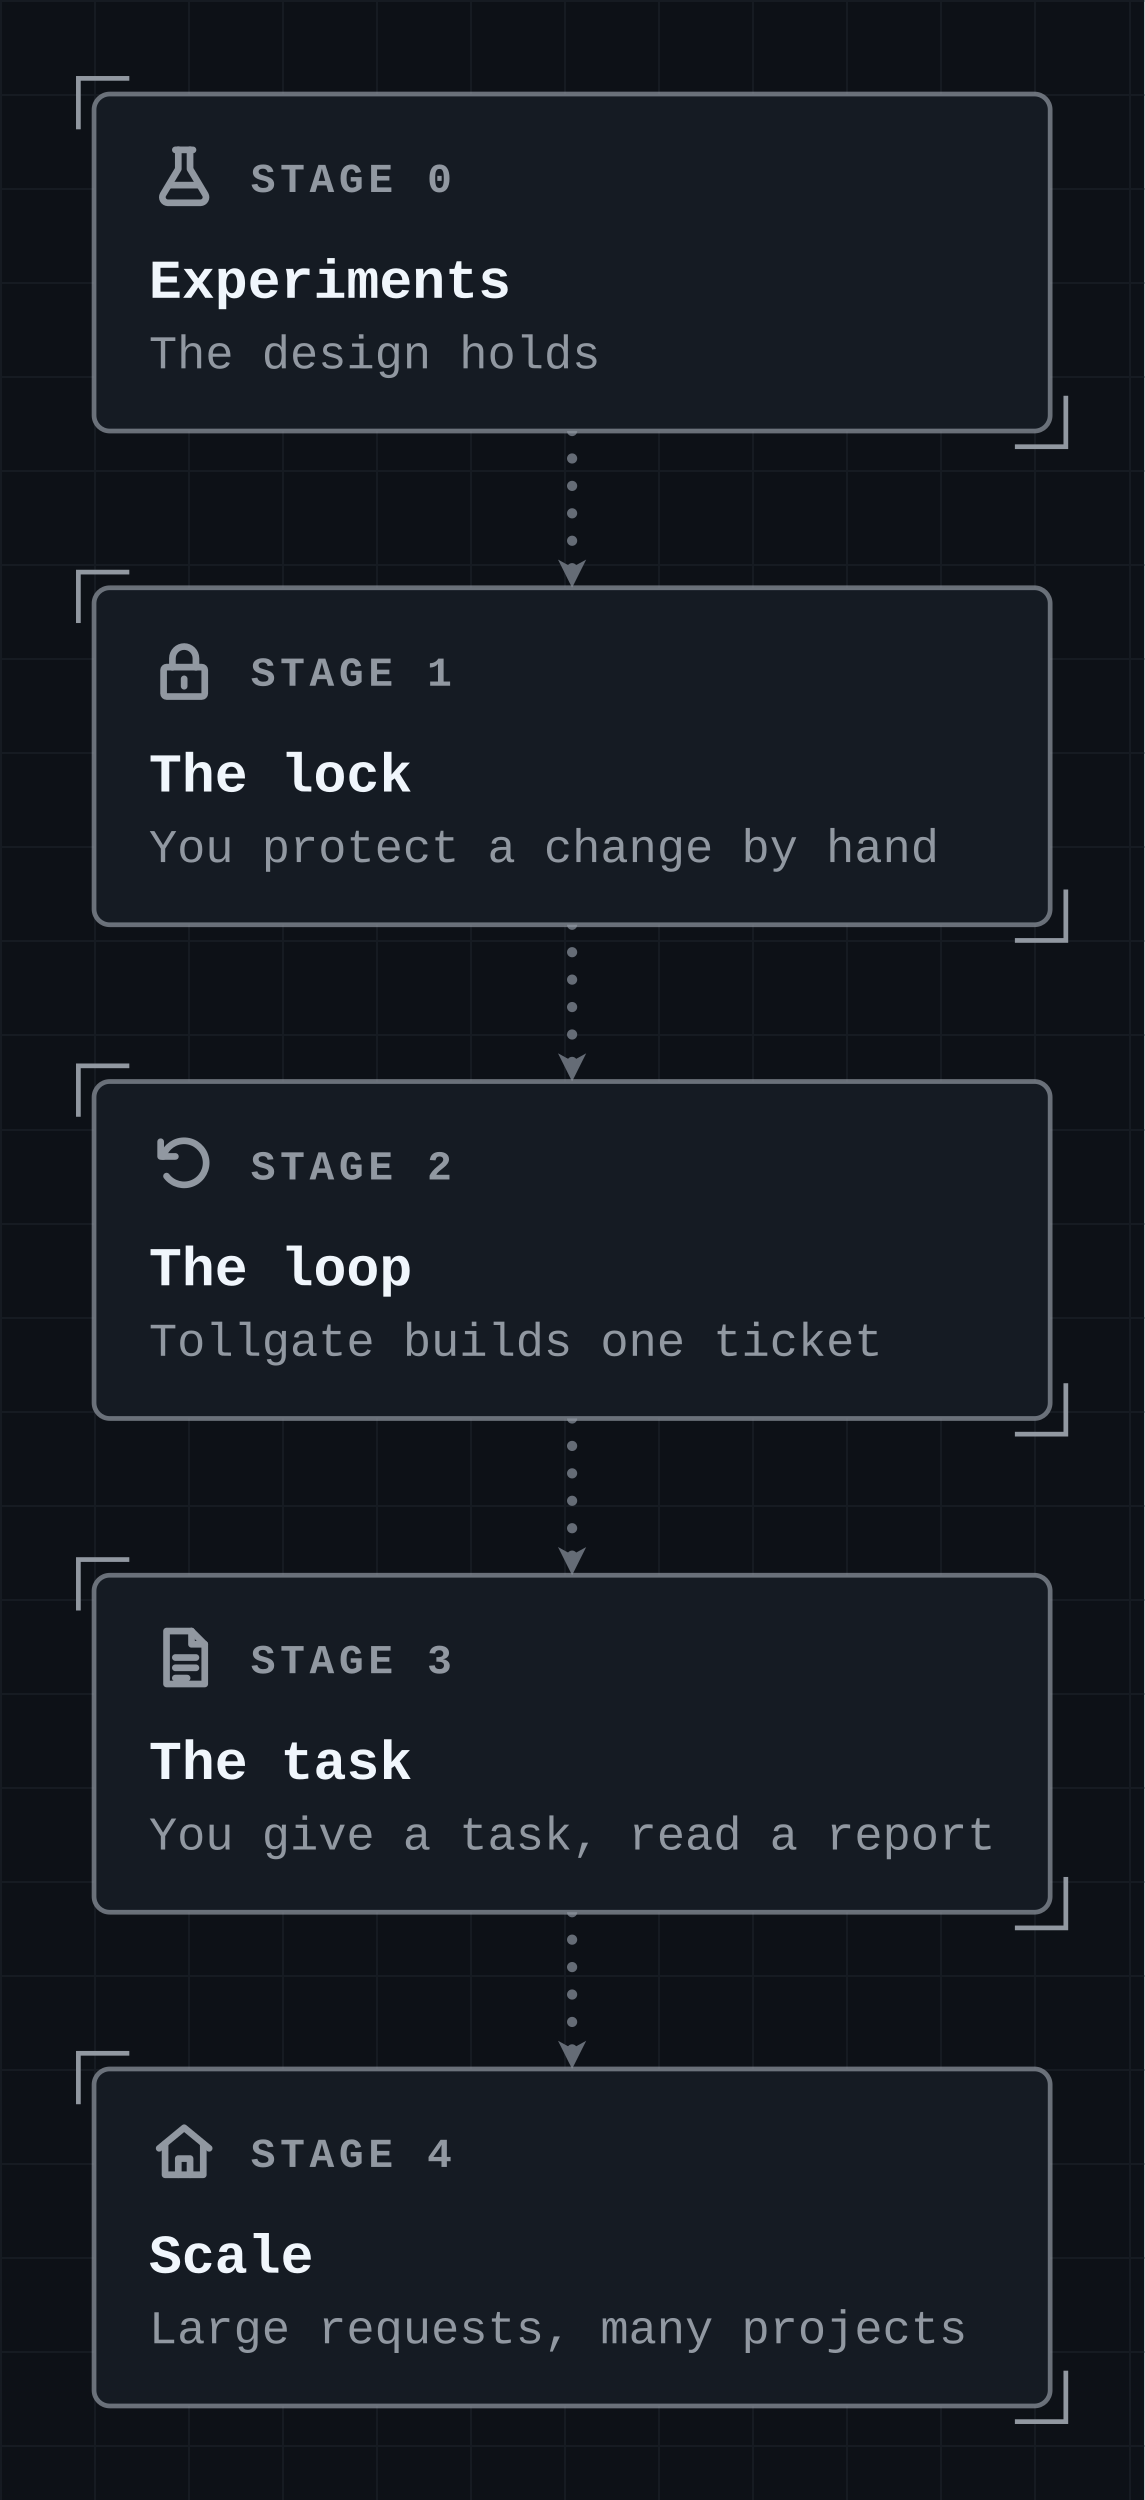
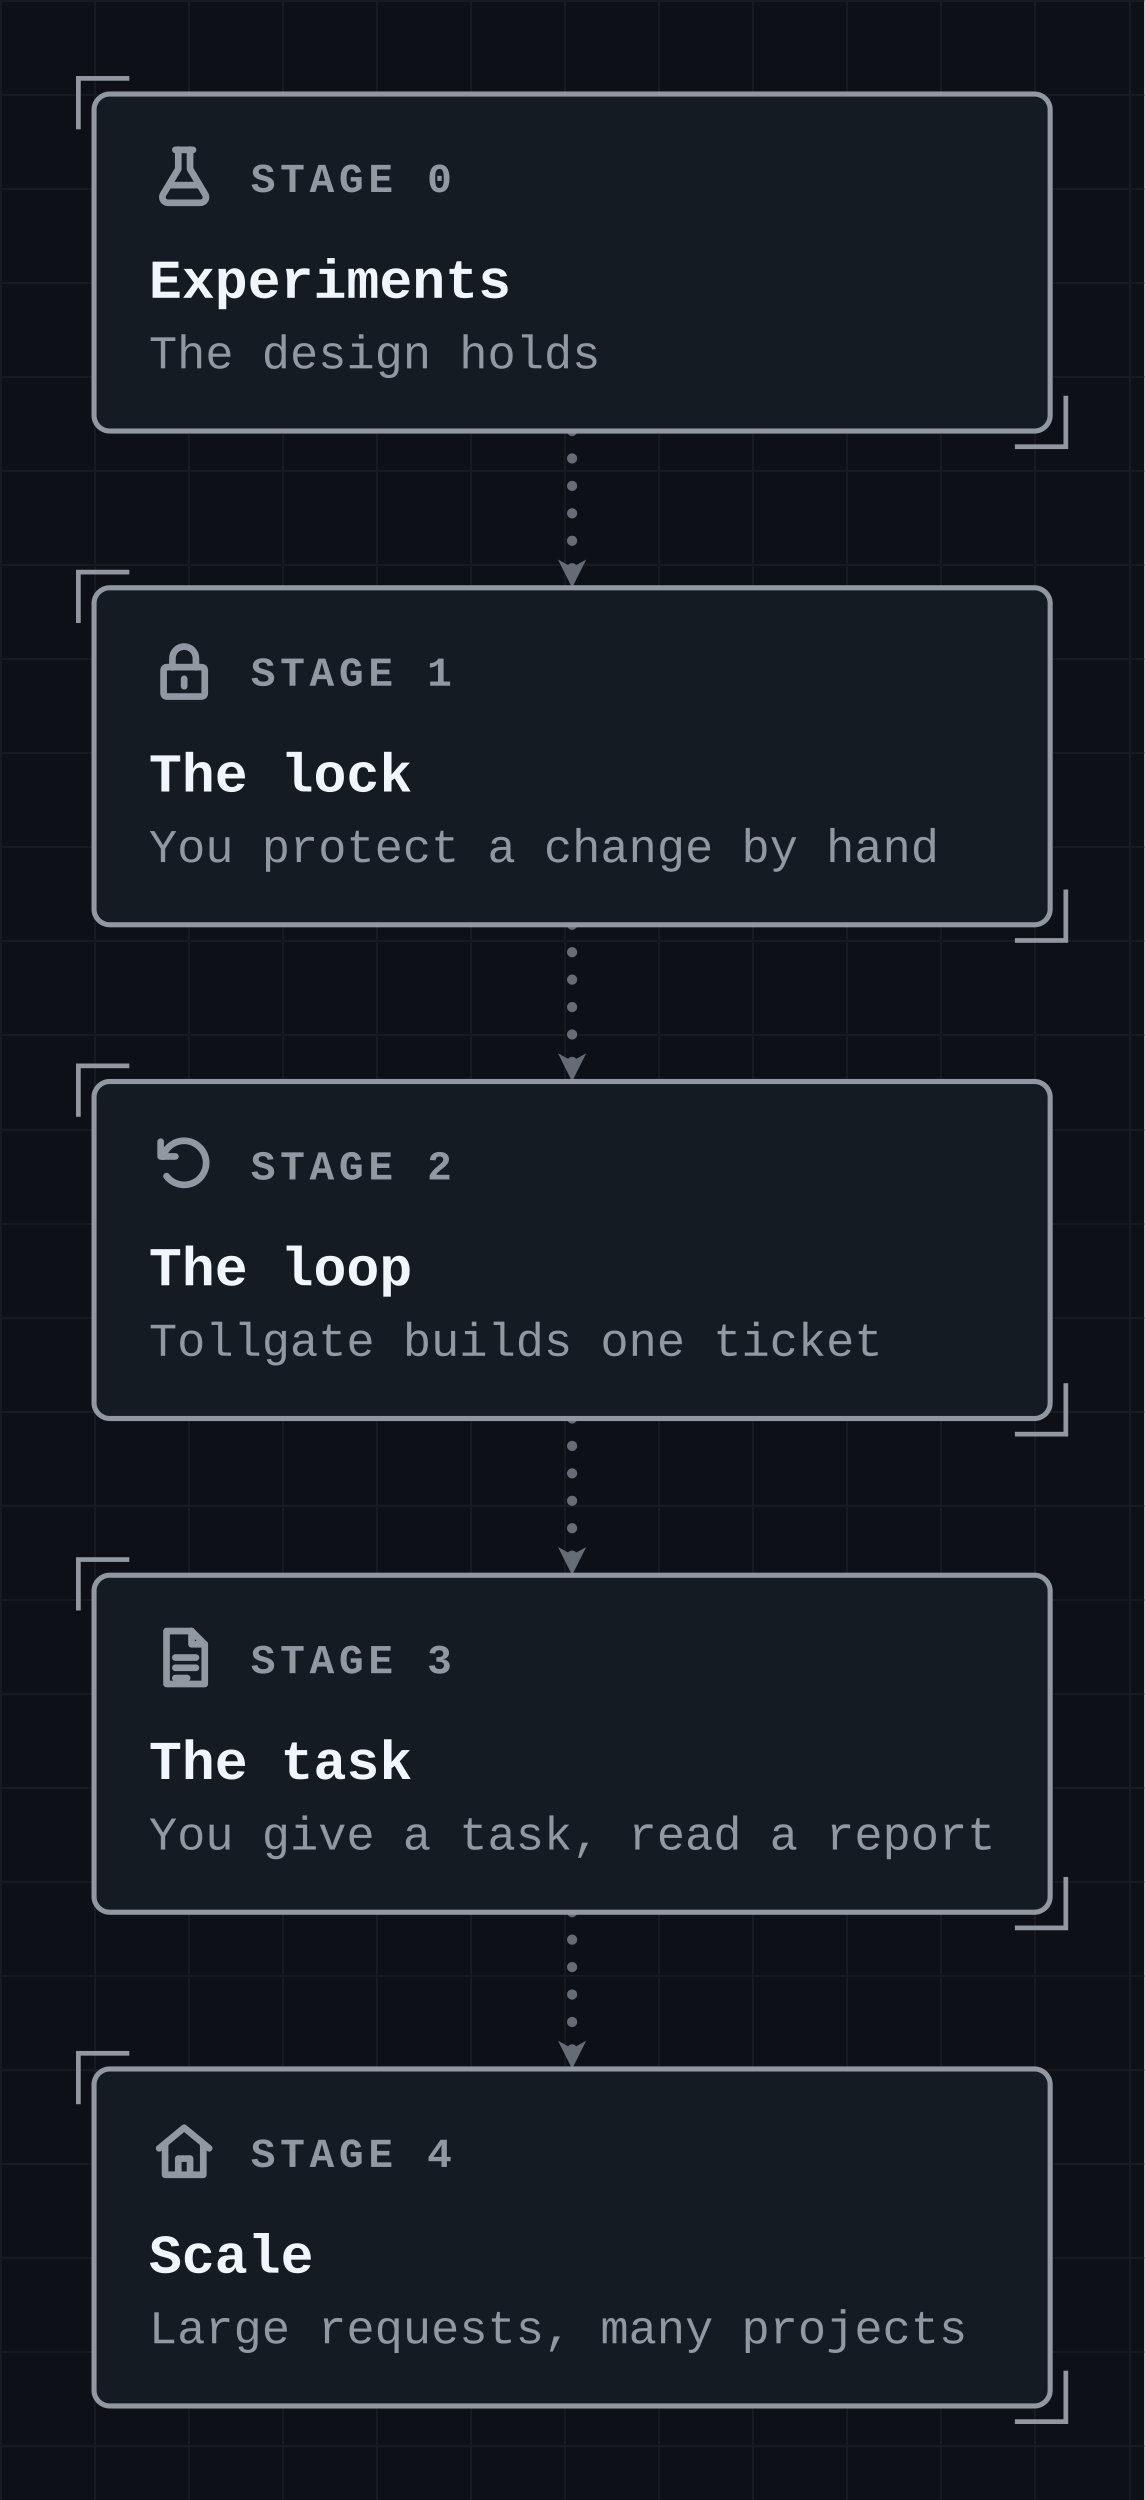
<svg xmlns="http://www.w3.org/2000/svg" viewBox="-24 -24 292 638" width="292" height="638" role="img" aria-labelledby="title desc" font-family="ui-monospace, SFMono-Regular, 'JetBrains Mono', 'Cascadia Mono', Menlo, Consolas, 'Liberation Mono', monospace">
  <defs>
    <marker id="arrow-plain" viewBox="0 0 10 10" refX="9" refY="5" markerWidth="9" markerHeight="9" markerUnits="userSpaceOnUse" orient="auto-start-reverse">
      <path d="M1,1 L9,5 L1,9 L3.2,5 z" fill="#656c76" />
    </marker>
    <marker id="arrow-fail" viewBox="0 0 10 10" refX="9" refY="5" markerWidth="9" markerHeight="9" markerUnits="userSpaceOnUse" orient="auto-start-reverse">
      <path d="M1,1 L9,5 L1,9 L3.2,5 z" fill="#f85149" />
    </marker>
    <marker id="arrow-pass" viewBox="0 0 10 10" refX="9" refY="5" markerWidth="9" markerHeight="9" markerUnits="userSpaceOnUse" orient="auto-start-reverse">
      <path d="M1,1 L9,5 L1,9 L3.2,5 z" fill="#3fb950" />
    </marker>
    <pattern id="grid" x="-24" y="-24" width="24" height="24" patternUnits="userSpaceOnUse">
      <path d="M24 0H0V24" fill="none" stroke="#161b22" stroke-width="1" />
    </pattern>
  </defs>
  <style>.main{stroke-width:2.6;stroke-dasharray:0 7;animation:flow 0.8s linear infinite}.side{stroke-width:1.6;stroke-dasharray:6 5;animation:side 1.6s linear infinite}@keyframes flow{to{stroke-dashoffset:-7}}@keyframes side{to{stroke-dashoffset:-11}}@media (prefers-reduced-motion:reduce){.main,.side{animation:none}.ticket{display:none}}</style>
  <rect x="-24" y="-24" width="292" height="638" fill="#0d1117" />
  <rect x="-24" y="-24" width="292" height="638" fill="url(#grid)" />
  <path class="main" d="M122.0,86.0 L122.0,126.0" fill="none" stroke="#656c76" stroke-linecap="round" stroke-linejoin="round" marker-end="url(#arrow-plain)" />
  <path class="main" d="M122.0,212.0 L122.0,252.0" fill="none" stroke="#656c76" stroke-linecap="round" stroke-linejoin="round" marker-end="url(#arrow-plain)" />
  <path class="main" d="M122.0,338.0 L122.0,378.0" fill="none" stroke="#656c76" stroke-linecap="round" stroke-linejoin="round" marker-end="url(#arrow-plain)" />
  <path class="main" d="M122.0,464.0 L122.0,504.0" fill="none" stroke="#656c76" stroke-linecap="round" stroke-linejoin="round" marker-end="url(#arrow-plain)" />
-   <rect x="0.0" y="0.0" width="244.0" height="86.0" rx="4" fill="#151b23" stroke="#9198a1" stroke-opacity="0.7" stroke-width="1.2" />
+   <rect x="0.0" y="0.0" width="244.0" height="86.0" rx="4" fill="#151b23" stroke="#9198a1" stroke-width="1.3" stroke-linejoin="round" />
  <path d="M9.0,-4.0 H-4.0 V9.0" fill="none" stroke="#9198a1" stroke-width="1.2" />
  <path d="M235.0,90.0 H248.0 V77.0" fill="none" stroke="#9198a1" stroke-width="1.2" />
  <g transform="translate(14.0,12.0) scale(0.75)" fill="none" stroke="#9198a1" stroke-width="2.27" stroke-linecap="round" stroke-linejoin="round">
    <path d="M9 3h6" />
    <path d="M10 3v6.5l-5.2 8.7A1.9 1.9 0 0 0 6.4 21h11.2a1.9 1.9 0 0 0 1.6-2.8L14 9.5V3" />
    <path d="M7.4 15h9.2" />
  </g>
  <text x="40.0" y="25.0" font-size="10.5" font-weight="700" letter-spacing="1.2" fill="#9198a1">STAGE 0</text>
  <text x="14.0" y="52.0" font-size="14" font-weight="700" fill="#f0f6fc">Experiments</text>
  <text x="14.0" y="70.0" font-size="12" fill="#9198a1">The design holds</text>
-   <rect x="0.0" y="126.0" width="244.0" height="86.0" rx="4" fill="#151b23" stroke="#9198a1" stroke-opacity="0.7" stroke-width="1.2" />
+   <rect x="0.0" y="126.0" width="244.0" height="86.0" rx="4" fill="#151b23" stroke="#9198a1" stroke-width="1.3" stroke-linejoin="round" />
  <path d="M9.0,122.0 H-4.0 V135.0" fill="none" stroke="#9198a1" stroke-width="1.2" />
  <path d="M235.0,216.0 H248.0 V203.0" fill="none" stroke="#9198a1" stroke-width="1.2" />
  <g transform="translate(14.0,138.0) scale(0.75)" fill="none" stroke="#9198a1" stroke-width="2.27" stroke-linecap="round" stroke-linejoin="round">
    <path d="M6 11h12a1 1 0 0 1 1 1v8a1 1 0 0 1-1 1H6a1 1 0 0 1-1-1v-8a1 1 0 0 1 1-1z" />
    <path d="M8 11V8a4 4 0 0 1 8 0v3" />
    <path d="M12 15v2.5" />
  </g>
  <text x="40.0" y="151.0" font-size="10.5" font-weight="700" letter-spacing="1.2" fill="#9198a1">STAGE 1</text>
  <text x="14.0" y="178.0" font-size="14" font-weight="700" fill="#f0f6fc">The lock</text>
  <text x="14.0" y="196.0" font-size="12" fill="#9198a1">You protect a change by hand</text>
-   <rect x="0.0" y="252.0" width="244.0" height="86.0" rx="4" fill="#151b23" stroke="#9198a1" stroke-opacity="0.7" stroke-width="1.2" />
+   <rect x="0.0" y="252.0" width="244.0" height="86.0" rx="4" fill="#151b23" stroke="#9198a1" stroke-width="1.3" stroke-linejoin="round" />
  <path d="M9.0,248.0 H-4.0 V261.0" fill="none" stroke="#9198a1" stroke-width="1.2" />
  <path d="M235.0,342.0 H248.0 V329.0" fill="none" stroke="#9198a1" stroke-width="1.2" />
  <g transform="translate(14.0,264.0) scale(0.75)" fill="none" stroke="#9198a1" stroke-width="2.27" stroke-linecap="round" stroke-linejoin="round">
    <path d="M4 4.5v5h5" />
    <path d="M4.8 9.5A7.5 7.5 0 1 1 6 16.2" />
  </g>
  <text x="40.0" y="277.0" font-size="10.5" font-weight="700" letter-spacing="1.2" fill="#9198a1">STAGE 2</text>
  <text x="14.0" y="304.0" font-size="14" font-weight="700" fill="#f0f6fc">The loop</text>
  <text x="14.0" y="322.0" font-size="12" fill="#9198a1">Tollgate builds one ticket</text>
-   <rect x="0.0" y="378.0" width="244.0" height="86.0" rx="4" fill="#151b23" stroke="#9198a1" stroke-opacity="0.7" stroke-width="1.2" />
+   <rect x="0.0" y="378.0" width="244.0" height="86.0" rx="4" fill="#151b23" stroke="#9198a1" stroke-width="1.3" stroke-linejoin="round" />
  <path d="M9.0,374.0 H-4.0 V387.0" fill="none" stroke="#9198a1" stroke-width="1.2" />
  <path d="M235.0,468.0 H248.0 V455.0" fill="none" stroke="#9198a1" stroke-width="1.2" />
  <g transform="translate(14.0,390.0) scale(0.75)" fill="none" stroke="#9198a1" stroke-width="2.27" stroke-linecap="round" stroke-linejoin="round">
    <path d="M6 3h8.5L19 7.5V21H6z" />
    <path d="M14.5 3v4.5H19" />
    <path d="M9 12h7M9 15.5h7M9 19h4" />
  </g>
  <text x="40.0" y="403.0" font-size="10.5" font-weight="700" letter-spacing="1.2" fill="#9198a1">STAGE 3</text>
  <text x="14.0" y="430.0" font-size="14" font-weight="700" fill="#f0f6fc">The task</text>
  <text x="14.0" y="448.0" font-size="12" fill="#9198a1">You give a task, read a report</text>
-   <rect x="0.0" y="504.0" width="244.0" height="86.0" rx="4" fill="#151b23" stroke="#9198a1" stroke-opacity="0.7" stroke-width="1.2" />
+   <rect x="0.0" y="504.0" width="244.0" height="86.0" rx="4" fill="#151b23" stroke="#9198a1" stroke-width="1.3" stroke-linejoin="round" />
  <path d="M9.0,500.0 H-4.0 V513.0" fill="none" stroke="#9198a1" stroke-width="1.2" />
  <path d="M235.0,594.0 H248.0 V581.0" fill="none" stroke="#9198a1" stroke-width="1.2" />
  <g transform="translate(14.0,516.0) scale(0.75)" fill="none" stroke="#9198a1" stroke-width="2.27" stroke-linecap="round" stroke-linejoin="round">
    <path d="M3.5 11L12 4l8.5 7" />
    <path d="M5.5 9.5V20h13V9.5" />
    <path d="M10 20v-5.5h4V20" />
  </g>
  <text x="40.0" y="529.0" font-size="10.5" font-weight="700" letter-spacing="1.2" fill="#9198a1">STAGE 4</text>
  <text x="14.0" y="556.0" font-size="14" font-weight="700" fill="#f0f6fc">Scale</text>
  <text x="14.0" y="574.0" font-size="12" fill="#9198a1">Large requests, many projects</text>
</svg>
